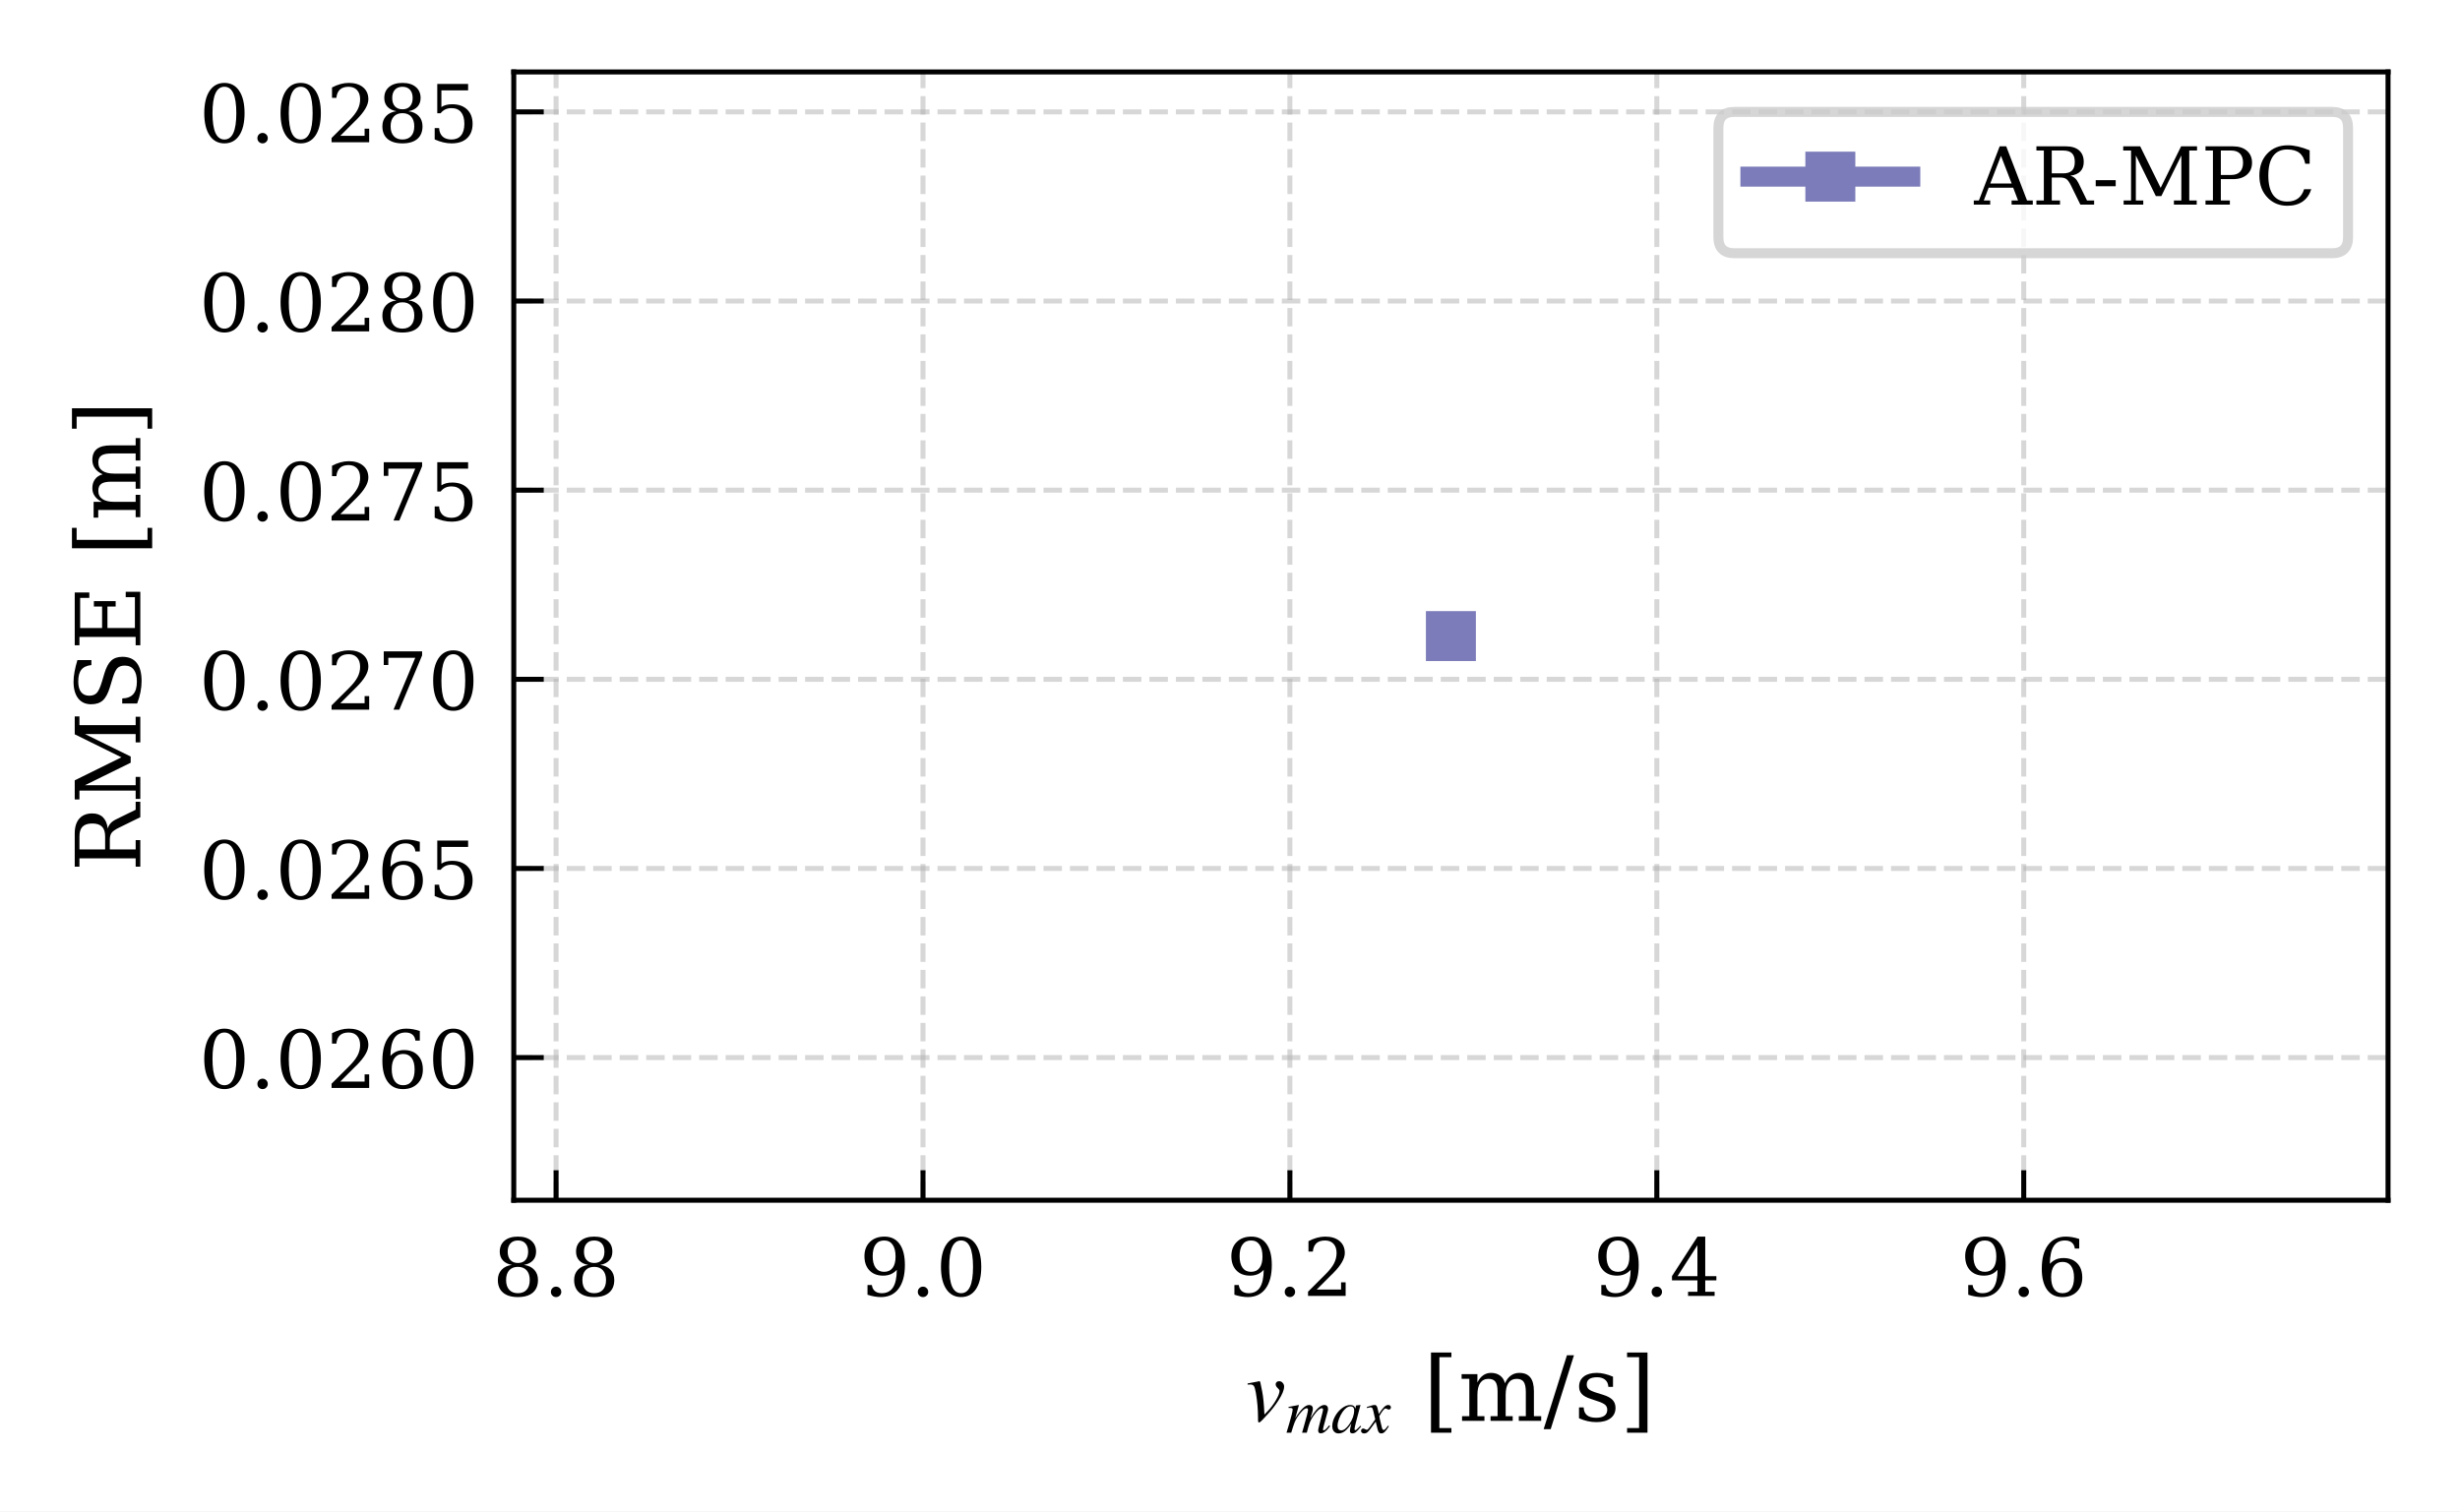
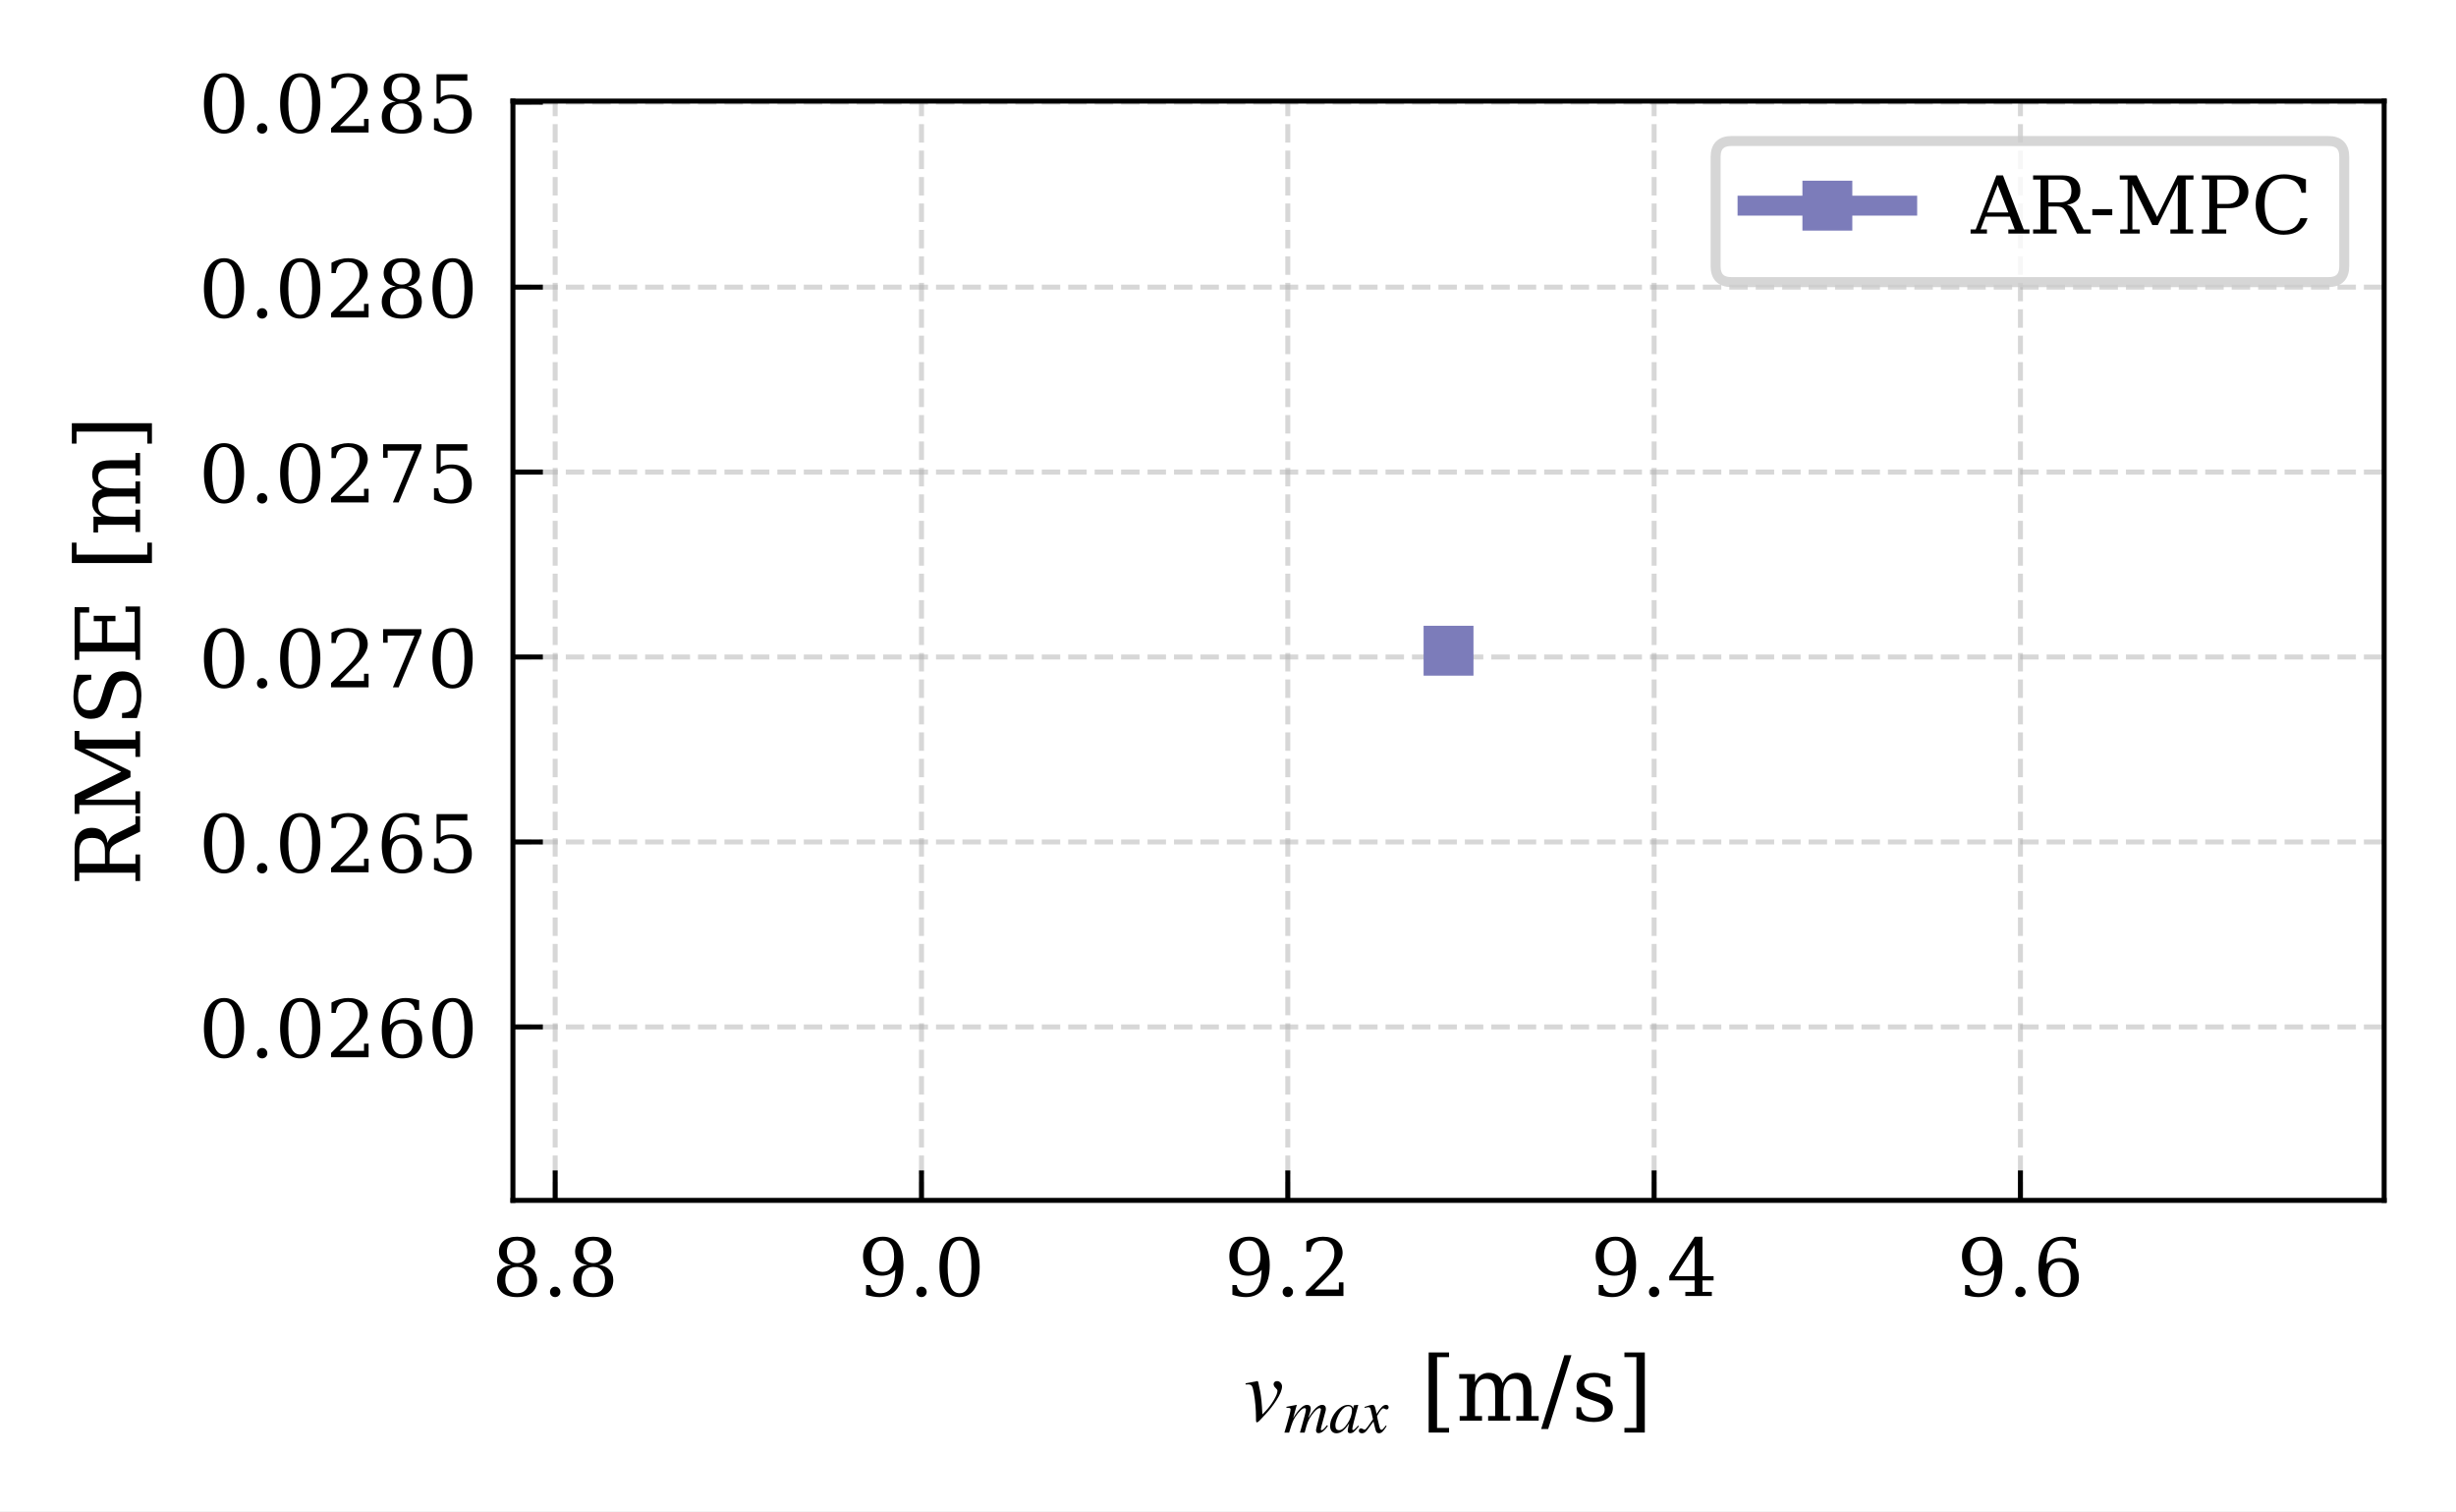
- <svg xmlns="http://www.w3.org/2000/svg" xmlns:xlink="http://www.w3.org/1999/xlink" width="246.133pt" height="151.273pt" viewBox="0 0 246.133 151.273" version="1.1">
+ <svg xmlns="http://www.w3.org/2000/svg" xmlns:xlink="http://www.w3.org/1999/xlink" width="246.133pt" height="151.444pt" viewBox="0 0 246.133 151.444" version="1.1">
  <defs>
    <style type="text/css">*{stroke-linejoin: round; stroke-linecap: butt}</style>
  </defs>
  <g id="figure_1">
    <g id="patch_1">
-       <path d="M 0 151.273  L 246.133 151.273  L 246.133 0  L 0 0  z " style="fill: #ffffff" />
+       <path d="M 0 151.444  L 246.133 151.444  L 246.133 0  L 0 0  z " style="fill: #ffffff" />
    </g>
    <g id="axes_1">
      <g id="patch_2">
-         <path d="M 51.403 120.12  L 238.933 120.12  L 238.933 7.2  L 51.403 7.2  z " style="fill: #ffffff" />
+         <path d="M 51.403 120.291  L 238.933 120.291  L 238.933 10.13  L 51.403 10.13  z " style="fill: #ffffff" />
      </g>
      <g id="matplotlib.axis_1">
        <g id="xtick_1">
          <g id="line2d_1">
-             <path d="M 55.638 120.12  L 55.638 7.2  " clip-path="url(#pe5e47a48bb)" style="fill: none; stroke-dasharray: 1.85,0.8; stroke-dashoffset: 0; stroke: #b0b0b0; stroke-opacity: 0.5; stroke-width: 0.5" />
+             <path d="M 55.638 120.291  L 55.638 10.13  " clip-path="url(#p4a243e4ea8)" style="fill: none; stroke-dasharray: 1.85,0.8; stroke-dashoffset: 0; stroke: #b0b0b0; stroke-opacity: 0.5; stroke-width: 0.5" />
          </g>
          <g id="line2d_2">
            <defs>
-               <path id="md8e2785e39" d="M 0 0  L 0 -3  " style="stroke: #000000; stroke-width: 0.5" />
-             </defs>
-             <g>
-               <use xlink:href="#md8e2785e39" x="55.638" y="120.12" style="stroke: #000000; stroke-width: 0.5" />
+               <path id="mdef6f8c60c" d="M 0 0  L 0 -3  " style="stroke: #000000; stroke-width: 0.5" />
+             </defs>
+             <g>
+               <use xlink:href="#mdef6f8c60c" x="55.638" y="120.291" style="stroke: #000000; stroke-width: 0.5" />
            </g>
          </g>
          <g id="text_1">
-             <g transform="translate(49.27643 129.6987) scale(0.08 -0.08)">
+             <g transform="translate(49.27643 129.8699) scale(0.08 -0.08)">
              <defs>
                <path id="DejaVuSerif-38" d="M 2981 1275  Q 2981 1775 2732 2051  Q 2484 2328 2034 2328  Q 1584 2328 1336 2051  Q 1088 1775 1088 1275  Q 1088 772 1336 495  Q 1584 219 2034 219  Q 2484 219 2732 495  Q 2981 772 2981 1275  z M 2853 3541  Q 2853 3966 2637 4203  Q 2422 4441 2034 4441  Q 1650 4441 1433 4203  Q 1216 3966 1216 3541  Q 1216 3113 1433 2875  Q 1650 2638 2034 2638  Q 2422 2638 2637 2875  Q 2853 3113 2853 3541  z M 2516 2484  Q 3047 2413 3344 2092  Q 3641 1772 3641 1275  Q 3641 619 3225 264  Q 2809 -91 2034 -91  Q 1263 -91 845 264  Q 428 619 428 1275  Q 428 1772 725 2092  Q 1022 2413 1556 2484  Q 1084 2569 832 2842  Q 581 3116 581 3541  Q 581 4103 968 4426  Q 1356 4750 2034 4750  Q 2713 4750 3100 4426  Q 3488 4103 3488 3541  Q 3488 3116 3236 2842  Q 2984 2569 2516 2484  z " transform="scale(0.015625)" />
                <path id="DejaVuSerif-2e" d="M 603 325  Q 603 500 722 622  Q 841 744 1019 744  Q 1191 744 1312 622  Q 1434 500 1434 325  Q 1434 153 1312 31  Q 1191 -91 1019 -91  Q 841 -91 722 29  Q 603 150 603 325  z " transform="scale(0.015625)" />
              </defs>
              <use xlink:href="#DejaVuSerif-38" />
              <use xlink:href="#DejaVuSerif-2e" x="63.623" />
              <use xlink:href="#DejaVuSerif-38" x="95.41" />
            </g>
          </g>
        </g>
        <g id="xtick_2">
          <g id="line2d_3">
-             <path d="M 92.349 120.12  L 92.349 7.2  " clip-path="url(#pe5e47a48bb)" style="fill: none; stroke-dasharray: 1.85,0.8; stroke-dashoffset: 0; stroke: #b0b0b0; stroke-opacity: 0.5; stroke-width: 0.5" />
+             <path d="M 92.349 120.291  L 92.349 10.13  " clip-path="url(#p4a243e4ea8)" style="fill: none; stroke-dasharray: 1.85,0.8; stroke-dashoffset: 0; stroke: #b0b0b0; stroke-opacity: 0.5; stroke-width: 0.5" />
          </g>
          <g id="line2d_4">
            <g>
-               <use xlink:href="#md8e2785e39" x="92.349" y="120.12" style="stroke: #000000; stroke-width: 0.5" />
+               <use xlink:href="#mdef6f8c60c" x="92.349" y="120.291" style="stroke: #000000; stroke-width: 0.5" />
            </g>
          </g>
          <g id="text_2">
-             <g transform="translate(85.98752 129.6987) scale(0.08 -0.08)">
+             <g transform="translate(85.98752 129.8699) scale(0.08 -0.08)">
              <defs>
                <path id="DejaVuSerif-39" d="M 2994 2091  Q 2784 1856 2512 1740  Q 2241 1625 1900 1625  Q 1206 1625 804 2044  Q 403 2463 403 3188  Q 403 3897 839 4323  Q 1275 4750 2003 4750  Q 2794 4750 3217 4161  Q 3641 3572 3641 2478  Q 3641 1253 3137 581  Q 2634 -91 1722 -91  Q 1475 -91 1203 -44  Q 931 3 647 97  L 647 872  L 997 872  Q 1038 556 1241 387  Q 1444 219 1784 219  Q 2391 219 2687 676  Q 2984 1134 2994 2091  z M 1978 4441  Q 1534 4441 1298 4117  Q 1063 3794 1063 3188  Q 1063 2581 1298 2256  Q 1534 1931 1978 1931  Q 2422 1931 2658 2245  Q 2894 2559 2894 3150  Q 2894 3772 2656 4106  Q 2419 4441 1978 4441  z " transform="scale(0.015625)" />
                <path id="DejaVuSerif-30" d="M 2034 219  Q 2513 219 2750 744  Q 2988 1269 2988 2328  Q 2988 3391 2750 3916  Q 2513 4441 2034 4441  Q 1556 4441 1318 3916  Q 1081 3391 1081 2328  Q 1081 1269 1318 744  Q 1556 219 2034 219  z M 2034 -91  Q 1275 -91 848 546  Q 422 1184 422 2328  Q 422 3475 848 4112  Q 1275 4750 2034 4750  Q 2797 4750 3222 4112  Q 3647 3475 3647 2328  Q 3647 1184 3222 546  Q 2797 -91 2034 -91  z " transform="scale(0.015625)" />
              </defs>
              <use xlink:href="#DejaVuSerif-39" />
              <use xlink:href="#DejaVuSerif-2e" x="63.623" />
              <use xlink:href="#DejaVuSerif-30" x="95.41" />
            </g>
          </g>
        </g>
        <g id="xtick_3">
          <g id="line2d_5">
-             <path d="M 129.06 120.12  L 129.06 7.2  " clip-path="url(#pe5e47a48bb)" style="fill: none; stroke-dasharray: 1.85,0.8; stroke-dashoffset: 0; stroke: #b0b0b0; stroke-opacity: 0.5; stroke-width: 0.5" />
+             <path d="M 129.06 120.291  L 129.06 10.13  " clip-path="url(#p4a243e4ea8)" style="fill: none; stroke-dasharray: 1.85,0.8; stroke-dashoffset: 0; stroke: #b0b0b0; stroke-opacity: 0.5; stroke-width: 0.5" />
          </g>
          <g id="line2d_6">
            <g>
-               <use xlink:href="#md8e2785e39" x="129.06" y="120.12" style="stroke: #000000; stroke-width: 0.5" />
+               <use xlink:href="#mdef6f8c60c" x="129.06" y="120.291" style="stroke: #000000; stroke-width: 0.5" />
            </g>
          </g>
          <g id="text_3">
-             <g transform="translate(122.6986 129.6987) scale(0.08 -0.08)">
+             <g transform="translate(122.6986 129.8699) scale(0.08 -0.08)">
              <defs>
                <path id="DejaVuSerif-32" d="M 819 3553  L 469 3553  L 469 4384  Q 803 4563 1142 4656  Q 1481 4750 1806 4750  Q 2534 4750 2956 4397  Q 3378 4044 3378 3438  Q 3378 2753 2422 1800  Q 2347 1728 2309 1691  L 1131 513  L 3078 513  L 3078 1088  L 3444 1088  L 3444 0  L 434 0  L 434 341  L 1850 1753  Q 2319 2222 2519 2614  Q 2719 3006 2719 3438  Q 2719 3909 2473 4175  Q 2228 4441 1797 4441  Q 1350 4441 1106 4219  Q 863 3997 819 3553  z " transform="scale(0.015625)" />
              </defs>
              <use xlink:href="#DejaVuSerif-39" />
              <use xlink:href="#DejaVuSerif-2e" x="63.623" />
              <use xlink:href="#DejaVuSerif-32" x="95.41" />
            </g>
          </g>
        </g>
        <g id="xtick_4">
          <g id="line2d_7">
-             <path d="M 165.771 120.12  L 165.771 7.2  " clip-path="url(#pe5e47a48bb)" style="fill: none; stroke-dasharray: 1.85,0.8; stroke-dashoffset: 0; stroke: #b0b0b0; stroke-opacity: 0.5; stroke-width: 0.5" />
+             <path d="M 165.771 120.291  L 165.771 10.13  " clip-path="url(#p4a243e4ea8)" style="fill: none; stroke-dasharray: 1.85,0.8; stroke-dashoffset: 0; stroke: #b0b0b0; stroke-opacity: 0.5; stroke-width: 0.5" />
          </g>
          <g id="line2d_8">
            <g>
-               <use xlink:href="#md8e2785e39" x="165.771" y="120.12" style="stroke: #000000; stroke-width: 0.5" />
+               <use xlink:href="#mdef6f8c60c" x="165.771" y="120.291" style="stroke: #000000; stroke-width: 0.5" />
            </g>
          </g>
          <g id="text_4">
-             <g transform="translate(159.4097 129.6987) scale(0.08 -0.08)">
+             <g transform="translate(159.4097 129.8699) scale(0.08 -0.08)">
              <defs>
                <path id="DejaVuSerif-34" d="M 2234 1581  L 2234 4063  L 641 1581  L 2234 1581  z M 3609 0  L 1484 0  L 1484 331  L 2234 331  L 2234 1247  L 197 1247  L 197 1588  L 2241 4750  L 2859 4750  L 2859 1581  L 3750 1581  L 3750 1247  L 2859 1247  L 2859 331  L 3609 331  L 3609 0  z " transform="scale(0.015625)" />
              </defs>
              <use xlink:href="#DejaVuSerif-39" />
              <use xlink:href="#DejaVuSerif-2e" x="63.623" />
              <use xlink:href="#DejaVuSerif-34" x="95.41" />
            </g>
          </g>
        </g>
        <g id="xtick_5">
          <g id="line2d_9">
-             <path d="M 202.482 120.12  L 202.482 7.2  " clip-path="url(#pe5e47a48bb)" style="fill: none; stroke-dasharray: 1.85,0.8; stroke-dashoffset: 0; stroke: #b0b0b0; stroke-opacity: 0.5; stroke-width: 0.5" />
+             <path d="M 202.482 120.291  L 202.482 10.13  " clip-path="url(#p4a243e4ea8)" style="fill: none; stroke-dasharray: 1.85,0.8; stroke-dashoffset: 0; stroke: #b0b0b0; stroke-opacity: 0.5; stroke-width: 0.5" />
          </g>
          <g id="line2d_10">
            <g>
-               <use xlink:href="#md8e2785e39" x="202.482" y="120.12" style="stroke: #000000; stroke-width: 0.5" />
+               <use xlink:href="#mdef6f8c60c" x="202.482" y="120.291" style="stroke: #000000; stroke-width: 0.5" />
            </g>
          </g>
          <g id="text_5">
-             <g transform="translate(196.1208 129.6987) scale(0.08 -0.08)">
+             <g transform="translate(196.1208 129.8699) scale(0.08 -0.08)">
              <defs>
                <path id="DejaVuSerif-36" d="M 2094 219  Q 2534 219 2771 542  Q 3009 866 3009 1472  Q 3009 2078 2771 2401  Q 2534 2725 2094 2725  Q 1647 2725 1412 2412  Q 1178 2100 1178 1509  Q 1178 888 1415 553  Q 1653 219 2094 219  z M 1075 2569  Q 1288 2803 1556 2918  Q 1825 3034 2163 3034  Q 2859 3034 3264 2615  Q 3669 2197 3669 1472  Q 3669 763 3233 336  Q 2797 -91 2069 -91  Q 1278 -91 853 498  Q 428 1088 428 2181  Q 428 3406 931 4078  Q 1434 4750 2350 4750  Q 2597 4750 2869 4703  Q 3141 4656 3425 4563  L 3425 3794  L 3072 3794  Q 3034 4109 2831 4275  Q 2628 4441 2284 4441  Q 1678 4441 1381 3981  Q 1084 3522 1075 2569  z " transform="scale(0.015625)" />
              </defs>
              <use xlink:href="#DejaVuSerif-39" />
              <use xlink:href="#DejaVuSerif-2e" x="63.623" />
              <use xlink:href="#DejaVuSerif-36" x="95.41" />
            </g>
          </g>
        </g>
        <g id="text_6">
-           <g transform="translate(124.6478 142.2011) scale(0.09 -0.09)">
+           <g transform="translate(124.6478 142.3722) scale(0.09 -0.09)">
            <defs>
              <path id="STIXGeneral-Italic-76" d="M 1325 448  L 1523 653  Q 1869 1005 2134 1456  Q 2400 1907 2400 2131  Q 2400 2208 2285 2317  Q 2125 2458 2125 2605  Q 2125 2701 2195 2761  Q 2266 2822 2368 2822  Q 2522 2822 2624 2704  Q 2726 2586 2726 2445  Q 2726 2074 2323 1453  Q 1971 909 1562 474  Q 1504 416 1421 326  Q 1338 237 1299 192  Q 1261 147 1200 86  Q 1139 26 1110 -3  Q 1082 -32 1043 -64  Q 1005 -96 979 -105  Q 954 -115 928 -115  Q 870 -115 870 58  L 870 211  Q 870 1094 717 1990  Q 653 2355 579 2470  Q 506 2586 326 2586  Q 198 2586 128 2579  L 128 2662  Q 480 2720 845 2797  Q 915 2822 973 2822  Q 1011 2822 1033 2739  Q 1056 2656 1165 2093  Q 1280 1510 1325 448  z " transform="scale(0.015625)" />
              <path id="STIXGeneral-Italic-6d" d="M 4506 672  L 4474 627  Q 3981 -58 3552 -58  Q 3296 -58 3296 237  Q 3296 333 3379 659  L 3750 2112  Q 3795 2291 3795 2355  Q 3795 2413 3756 2451  Q 3718 2490 3667 2490  Q 3366 2490 2829 1741  Q 2592 1408 2457 1072  Q 2323 736 2138 0  L 1658 0  L 1830 595  Q 2266 2099 2266 2330  Q 2266 2490 2125 2490  Q 1965 2490 1702 2237  Q 1440 1984 1171 1574  Q 1011 1325 899 1043  Q 787 762 557 0  L 77 0  L 352 922  Q 704 2093 704 2381  Q 704 2522 442 2522  L 282 2522  L 282 2624  L 1318 2822  L 1338 2810  L 966 1472  Q 1798 2822 2374 2822  Q 2560 2822 2659 2720  Q 2758 2618 2758 2438  Q 2758 2195 2502 1466  Q 2842 2003 3069 2275  Q 3296 2547 3526 2694  Q 3731 2822 3930 2822  Q 4102 2822 4201 2710  Q 4301 2598 4301 2419  Q 4301 2336 4282 2240  L 3846 634  Q 3782 390 3782 346  Q 3782 243 3859 243  Q 4000 243 4275 582  L 4410 749  L 4506 672  z " transform="scale(0.015625)" />
              <path id="STIXGeneral-Italic-61" d="M 2963 710  L 3046 640  Q 2688 205 2518 70  Q 2349 -64 2157 -64  Q 1901 -64 1901 198  Q 1901 358 2048 934  Q 1690 397 1389 163  Q 1088 -70 749 -70  Q 467 -70 288 125  Q 109 320 109 672  Q 109 1158 387 1664  Q 666 2170 1094 2496  Q 1523 2822 1939 2822  Q 2368 2822 2451 2451  L 2522 2758  L 2541 2778  L 2931 2822  L 2976 2803  Q 2970 2778 2938 2669  Q 2368 595 2368 346  Q 2368 262 2458 262  Q 2554 262 2790 525  L 2963 710  z M 2336 2310  Q 2336 2477 2240 2579  Q 2144 2682 1978 2682  Q 1542 2682 1139 2093  Q 928 1779 787 1395  Q 646 1011 646 717  Q 646 243 1030 243  Q 1408 243 1843 870  Q 2336 1581 2336 2310  z " transform="scale(0.015625)" />
              <path id="STIXGeneral-Italic-78" d="M 1555 2272  L 1632 1907  Q 1971 2426 2179 2624  Q 2387 2822 2598 2822  Q 2714 2822 2787 2755  Q 2861 2688 2861 2585  Q 2861 2483 2800 2419  Q 2739 2355 2643 2355  Q 2586 2355 2490 2409  Q 2394 2464 2310 2464  Q 2125 2464 1683 1690  Q 1683 1606 1734 1402  L 1939 544  Q 2003 282 2131 282  Q 2234 282 2432 538  Q 2451 563 2476 598  Q 2502 634 2521 662  Q 2541 691 2566 717  L 2662 659  Q 2387 230 2227 80  Q 2067 -70 1882 -70  Q 1728 -70 1645 26  Q 1562 122 1504 365  L 1318 1126  L 755 365  Q 557 96 432 13  Q 307 -70 147 -70  Q 0 -70 -86 0  Q -173 70 -173 198  Q -173 294 -112 361  Q -51 429 45 429  Q 122 429 250 358  Q 346 301 416 301  Q 525 301 742 614  L 1267 1357  L 1088 2150  Q 1024 2432 969 2509  Q 915 2586 794 2586  Q 717 2586 544 2541  L 429 2509  L 410 2611  L 480 2637  Q 992 2822 1229 2822  Q 1350 2822 1420 2707  Q 1491 2592 1555 2272  z " transform="scale(0.015625)" />
              <path id="DejaVuSerif-20" transform="scale(0.015625)" />
              <path id="DejaVuSerif-5b" d="M 550 4863  L 2003 4863  L 2003 4531  L 1147 4531  L 1147 -513  L 2003 -513  L 2003 -844  L 550 -844  L 550 4863  z " transform="scale(0.015625)" />
              <path id="DejaVuSerif-6d" d="M 3316 2675  Q 3481 3041 3739 3227  Q 3997 3413 4341 3413  Q 4863 3413 5119 3089  Q 5375 2766 5375 2113  L 5375 331  L 5894 331  L 5894 0  L 4300 0  L 4300 331  L 4800 331  L 4800 2047  Q 4800 2556 4650 2772  Q 4500 2988 4153 2988  Q 3769 2988 3567 2697  Q 3366 2406 3366 1850  L 3366 331  L 3866 331  L 3866 0  L 2291 0  L 2291 331  L 2791 331  L 2791 2069  Q 2791 2566 2641 2777  Q 2491 2988 2144 2988  Q 1759 2988 1557 2697  Q 1356 2406 1356 1850  L 1356 331  L 1856 331  L 1856 0  L 263 0  L 263 331  L 781 331  L 781 2994  L 231 2994  L 231 3322  L 1356 3322  L 1356 2731  Q 1516 3063 1762 3238  Q 2009 3413 2322 3413  Q 2709 3413 2968 3220  Q 3228 3028 3316 2675  z " transform="scale(0.015625)" />
              <path id="DejaVuSerif-2f" d="M 1656 4666  L 2156 4666  L 500 -594  L 0 -594  L 1656 4666  z " transform="scale(0.015625)" />
              <path id="DejaVuSerif-73" d="M 359 184  L 359 959  L 691 959  Q 703 588 923 403  Q 1144 219 1575 219  Q 1963 219 2166 364  Q 2369 509 2369 788  Q 2369 1006 2220 1140  Q 2072 1275 1594 1428  L 1178 1569  Q 750 1706 558 1912  Q 366 2119 366 2438  Q 366 2894 700 3153  Q 1034 3413 1625 3413  Q 1888 3413 2178 3344  Q 2469 3275 2778 3144  L 2778 2419  L 2447 2419  Q 2434 2741 2221 2922  Q 2009 3103 1644 3103  Q 1281 3103 1095 2975  Q 909 2847 909 2591  Q 909 2381 1050 2254  Q 1191 2128 1613 1997  L 2069 1856  Q 2541 1709 2748 1489  Q 2956 1269 2956 922  Q 2956 450 2595 179  Q 2234 -91 1600 -91  Q 1278 -91 972 -22  Q 666 47 359 184  z " transform="scale(0.015625)" />
              <path id="DejaVuSerif-5d" d="M 1947 4863  L 1947 -844  L 494 -844  L 494 -513  L 1350 -513  L 1350 4531  L 494 4531  L 494 4863  L 1947 4863  z " transform="scale(0.015625)" />
            </defs>
            <use xlink:href="#STIXGeneral-Italic-76" transform="translate(0 0.015625)" />
            <use xlink:href="#STIXGeneral-Italic-6d" transform="translate(44.39999 -13.2125) scale(0.7)" />
            <use xlink:href="#STIXGeneral-Italic-61" transform="translate(94.93998 -13.2125) scale(0.7)" />
            <use xlink:href="#STIXGeneral-Italic-78" transform="translate(130.01 -13.2125) scale(0.7)" />
            <use xlink:href="#DejaVuSerif-20" transform="translate(165.4993 0.015625)" />
            <use xlink:href="#DejaVuSerif-5b" transform="translate(197.2865 0.015625)" />
            <use xlink:href="#DejaVuSerif-6d" transform="translate(236.3001 0.015625)" />
            <use xlink:href="#DejaVuSerif-2f" transform="translate(331.1243 0.015625)" />
            <use xlink:href="#DejaVuSerif-73" transform="translate(364.8158 0.015625)" />
            <use xlink:href="#DejaVuSerif-5d" transform="translate(416.1341 0.015625)" />
          </g>
        </g>
      </g>
      <g id="matplotlib.axis_2">
        <g id="ytick_1">
          <g id="line2d_11">
-             <path d="M 51.403 105.845  L 238.933 105.845  " clip-path="url(#pe5e47a48bb)" style="fill: none; stroke-dasharray: 1.85,0.8; stroke-dashoffset: 0; stroke: #b0b0b0; stroke-opacity: 0.5; stroke-width: 0.5" />
+             <path d="M 51.403 102.909  L 238.933 102.909  " clip-path="url(#p4a243e4ea8)" style="fill: none; stroke-dasharray: 1.85,0.8; stroke-dashoffset: 0; stroke: #b0b0b0; stroke-opacity: 0.5; stroke-width: 0.5" />
          </g>
          <g id="line2d_12">
            <defs>
-               <path id="ma0437c96e7" d="M 0 0  L 3 0  " style="stroke: #000000; stroke-width: 0.5" />
-             </defs>
-             <g>
-               <use xlink:href="#ma0437c96e7" x="51.403" y="105.845" style="stroke: #000000; stroke-width: 0.5" />
+               <path id="me21b80af7d" d="M 0 0  L 3 0  " style="stroke: #000000; stroke-width: 0.5" />
+             </defs>
+             <g>
+               <use xlink:href="#me21b80af7d" x="51.403" y="102.909" style="stroke: #000000; stroke-width: 0.5" />
            </g>
          </g>
          <g id="text_7">
-             <g transform="translate(19.91031 108.8848) scale(0.08 -0.08)">
+             <g transform="translate(19.91031 105.9487) scale(0.08 -0.08)">
              <use xlink:href="#DejaVuSerif-30" />
              <use xlink:href="#DejaVuSerif-2e" x="63.623" />
              <use xlink:href="#DejaVuSerif-30" x="95.41" />
              <use xlink:href="#DejaVuSerif-32" x="159.033" />
              <use xlink:href="#DejaVuSerif-36" x="222.656" />
              <use xlink:href="#DejaVuSerif-30" x="286.279" />
            </g>
          </g>
        </g>
        <g id="ytick_2">
          <g id="line2d_13">
-             <path d="M 51.403 86.915  L 238.933 86.915  " clip-path="url(#pe5e47a48bb)" style="fill: none; stroke-dasharray: 1.85,0.8; stroke-dashoffset: 0; stroke: #b0b0b0; stroke-opacity: 0.5; stroke-width: 0.5" />
+             <path d="M 51.403 84.375  L 238.933 84.375  " clip-path="url(#p4a243e4ea8)" style="fill: none; stroke-dasharray: 1.85,0.8; stroke-dashoffset: 0; stroke: #b0b0b0; stroke-opacity: 0.5; stroke-width: 0.5" />
          </g>
          <g id="line2d_14">
            <g>
-               <use xlink:href="#ma0437c96e7" x="51.403" y="86.915" style="stroke: #000000; stroke-width: 0.5" />
+               <use xlink:href="#me21b80af7d" x="51.403" y="84.375" style="stroke: #000000; stroke-width: 0.5" />
            </g>
          </g>
          <g id="text_8">
-             <g transform="translate(19.91031 89.95482) scale(0.08 -0.08)">
+             <g transform="translate(19.91031 87.4147) scale(0.08 -0.08)">
              <defs>
                <path id="DejaVuSerif-35" d="M 3219 4666  L 3219 4153  L 1081 4153  L 1081 2816  Q 1244 2928 1461 2984  Q 1678 3041 1947 3041  Q 2703 3041 3140 2622  Q 3578 2203 3578 1478  Q 3578 738 3136 323  Q 2694 -91 1894 -91  Q 1572 -91 1234 -12  Q 897 66 544 225  L 544 1131  L 897 1131  Q 925 688 1179 453  Q 1434 219 1894 219  Q 2388 219 2653 544  Q 2919 869 2919 1478  Q 2919 2084 2655 2407  Q 2391 2731 1894 2731  Q 1613 2731 1398 2631  Q 1184 2531 1019 2322  L 750 2322  L 750 4666  L 3219 4666  z " transform="scale(0.015625)" />
              </defs>
              <use xlink:href="#DejaVuSerif-30" />
              <use xlink:href="#DejaVuSerif-2e" x="63.623" />
              <use xlink:href="#DejaVuSerif-30" x="95.41" />
              <use xlink:href="#DejaVuSerif-32" x="159.033" />
              <use xlink:href="#DejaVuSerif-36" x="222.656" />
              <use xlink:href="#DejaVuSerif-35" x="286.279" />
            </g>
          </g>
        </g>
        <g id="ytick_3">
          <g id="line2d_15">
-             <path d="M 51.403 67.985  L 238.933 67.985  " clip-path="url(#pe5e47a48bb)" style="fill: none; stroke-dasharray: 1.85,0.8; stroke-dashoffset: 0; stroke: #b0b0b0; stroke-opacity: 0.5; stroke-width: 0.5" />
+             <path d="M 51.403 65.841  L 238.933 65.841  " clip-path="url(#p4a243e4ea8)" style="fill: none; stroke-dasharray: 1.85,0.8; stroke-dashoffset: 0; stroke: #b0b0b0; stroke-opacity: 0.5; stroke-width: 0.5" />
          </g>
          <g id="line2d_16">
            <g>
-               <use xlink:href="#ma0437c96e7" x="51.403" y="67.985" style="stroke: #000000; stroke-width: 0.5" />
+               <use xlink:href="#me21b80af7d" x="51.403" y="65.841" style="stroke: #000000; stroke-width: 0.5" />
            </g>
          </g>
          <g id="text_9">
-             <g transform="translate(19.91031 71.02482) scale(0.08 -0.08)">
+             <g transform="translate(19.91031 68.88071) scale(0.08 -0.08)">
              <defs>
                <path id="DejaVuSerif-37" d="M 3609 4347  L 1784 0  L 1319 0  L 3059 4153  L 903 4153  L 903 3578  L 538 3578  L 538 4666  L 3609 4666  L 3609 4347  z " transform="scale(0.015625)" />
              </defs>
              <use xlink:href="#DejaVuSerif-30" />
              <use xlink:href="#DejaVuSerif-2e" x="63.623" />
              <use xlink:href="#DejaVuSerif-30" x="95.41" />
              <use xlink:href="#DejaVuSerif-32" x="159.033" />
              <use xlink:href="#DejaVuSerif-37" x="222.656" />
              <use xlink:href="#DejaVuSerif-30" x="286.279" />
            </g>
          </g>
        </g>
        <g id="ytick_4">
          <g id="line2d_17">
-             <path d="M 51.403 49.055  L 238.933 49.055  " clip-path="url(#pe5e47a48bb)" style="fill: none; stroke-dasharray: 1.85,0.8; stroke-dashoffset: 0; stroke: #b0b0b0; stroke-opacity: 0.5; stroke-width: 0.5" />
+             <path d="M 51.403 47.307  L 238.933 47.307  " clip-path="url(#p4a243e4ea8)" style="fill: none; stroke-dasharray: 1.85,0.8; stroke-dashoffset: 0; stroke: #b0b0b0; stroke-opacity: 0.5; stroke-width: 0.5" />
          </g>
          <g id="line2d_18">
            <g>
-               <use xlink:href="#ma0437c96e7" x="51.403" y="49.055" style="stroke: #000000; stroke-width: 0.5" />
+               <use xlink:href="#me21b80af7d" x="51.403" y="47.307" style="stroke: #000000; stroke-width: 0.5" />
            </g>
          </g>
          <g id="text_10">
-             <g transform="translate(19.91031 52.09481) scale(0.08 -0.08)">
+             <g transform="translate(19.91031 50.34672) scale(0.08 -0.08)">
              <use xlink:href="#DejaVuSerif-30" />
              <use xlink:href="#DejaVuSerif-2e" x="63.623" />
              <use xlink:href="#DejaVuSerif-30" x="95.41" />
              <use xlink:href="#DejaVuSerif-32" x="159.033" />
              <use xlink:href="#DejaVuSerif-37" x="222.656" />
              <use xlink:href="#DejaVuSerif-35" x="286.279" />
            </g>
          </g>
        </g>
        <g id="ytick_5">
          <g id="line2d_19">
-             <path d="M 51.403 30.125  L 238.933 30.125  " clip-path="url(#pe5e47a48bb)" style="fill: none; stroke-dasharray: 1.85,0.8; stroke-dashoffset: 0; stroke: #b0b0b0; stroke-opacity: 0.5; stroke-width: 0.5" />
+             <path d="M 51.403 28.773  L 238.933 28.773  " clip-path="url(#p4a243e4ea8)" style="fill: none; stroke-dasharray: 1.85,0.8; stroke-dashoffset: 0; stroke: #b0b0b0; stroke-opacity: 0.5; stroke-width: 0.5" />
          </g>
          <g id="line2d_20">
            <g>
-               <use xlink:href="#ma0437c96e7" x="51.403" y="30.125" style="stroke: #000000; stroke-width: 0.5" />
+               <use xlink:href="#me21b80af7d" x="51.403" y="28.773" style="stroke: #000000; stroke-width: 0.5" />
            </g>
          </g>
          <g id="text_11">
-             <g transform="translate(19.91031 33.16481) scale(0.08 -0.08)">
+             <g transform="translate(19.91031 31.81274) scale(0.08 -0.08)">
              <use xlink:href="#DejaVuSerif-30" />
              <use xlink:href="#DejaVuSerif-2e" x="63.623" />
              <use xlink:href="#DejaVuSerif-30" x="95.41" />
              <use xlink:href="#DejaVuSerif-32" x="159.033" />
              <use xlink:href="#DejaVuSerif-38" x="222.656" />
              <use xlink:href="#DejaVuSerif-30" x="286.279" />
            </g>
          </g>
        </g>
        <g id="ytick_6">
          <g id="line2d_21">
-             <path d="M 51.403 11.195  L 238.933 11.195  " clip-path="url(#pe5e47a48bb)" style="fill: none; stroke-dasharray: 1.85,0.8; stroke-dashoffset: 0; stroke: #b0b0b0; stroke-opacity: 0.5; stroke-width: 0.5" />
+             <path d="M 51.403 10.239  L 238.933 10.239  " clip-path="url(#p4a243e4ea8)" style="fill: none; stroke-dasharray: 1.85,0.8; stroke-dashoffset: 0; stroke: #b0b0b0; stroke-opacity: 0.5; stroke-width: 0.5" />
          </g>
          <g id="line2d_22">
            <g>
-               <use xlink:href="#ma0437c96e7" x="51.403" y="11.195" style="stroke: #000000; stroke-width: 0.5" />
+               <use xlink:href="#me21b80af7d" x="51.403" y="10.239" style="stroke: #000000; stroke-width: 0.5" />
            </g>
          </g>
          <g id="text_12">
-             <g transform="translate(19.91031 14.23481) scale(0.08 -0.08)">
+             <g transform="translate(19.91031 13.27875) scale(0.08 -0.08)">
              <use xlink:href="#DejaVuSerif-30" />
              <use xlink:href="#DejaVuSerif-2e" x="63.623" />
              <use xlink:href="#DejaVuSerif-30" x="95.41" />
              <use xlink:href="#DejaVuSerif-32" x="159.033" />
              <use xlink:href="#DejaVuSerif-38" x="222.656" />
              <use xlink:href="#DejaVuSerif-35" x="286.279" />
            </g>
          </g>
        </g>
        <g id="text_13">
-           <g transform="translate(14.03859 87.23227) rotate(-90) scale(0.09 -0.09)">
+           <g transform="translate(14.03859 88.78274) rotate(-90) scale(0.09 -0.09)">
            <defs>
              <path id="DejaVuSerif-52" d="M 3066 2316  Q 3284 2256 3442 2114  Q 3600 1972 3725 1716  L 4403 331  L 4972 331  L 4972 0  L 3872 0  L 3144 1484  Q 2934 1916 2759 2042  Q 2584 2169 2278 2169  L 1581 2169  L 1581 331  L 2241 331  L 2241 0  L 353 0  L 353 331  L 947 331  L 947 4331  L 353 4331  L 353 4666  L 2719 4666  Q 3400 4666 3770 4341  Q 4141 4016 4141 3419  Q 4141 2938 3870 2661  Q 3600 2384 3066 2316  z M 1581 2503  L 2503 2503  Q 2975 2503 3200 2726  Q 3425 2950 3425 3419  Q 3425 3888 3200 4109  Q 2975 4331 2503 4331  L 1581 4331  L 1581 2503  z " transform="scale(0.015625)" />
              <path id="DejaVuSerif-4d" d="M 353 0  L 353 331  L 947 331  L 947 4331  L 319 4331  L 319 4666  L 1678 4666  L 3316 1344  L 4953 4666  L 6228 4666  L 6228 4331  L 5606 4331  L 5606 331  L 6203 331  L 6203 0  L 4378 0  L 4378 331  L 4972 331  L 4972 3938  L 3372 684  L 2931 684  L 1331 3938  L 1331 331  L 1925 331  L 1925 0  L 353 0  z " transform="scale(0.015625)" />
              <path id="DejaVuSerif-53" d="M 594 225  L 594 1288  L 953 1284  Q 969 753 1261 498  Q 1553 244 2150 244  Q 2706 244 2998 464  Q 3291 684 3291 1106  Q 3291 1444 3114 1625  Q 2938 1806 2369 1978  L 1753 2163  Q 1084 2366 811 2669  Q 538 2972 538 3500  Q 538 4094 959 4422  Q 1381 4750 2144 4750  Q 2469 4750 2856 4679  Q 3244 4609 3681 4475  L 3681 3481  L 3328 3481  Q 3275 3975 2998 4195  Q 2722 4416 2156 4416  Q 1663 4416 1405 4214  Q 1147 4013 1147 3628  Q 1147 3294 1340 3103  Q 1534 2913 2163 2725  L 2741 2553  Q 3375 2363 3645 2067  Q 3916 1772 3916 1275  Q 3916 597 3481 253  Q 3047 -91 2188 -91  Q 1803 -91 1404 -12  Q 1006 66 594 225  z " transform="scale(0.015625)" />
              <path id="DejaVuSerif-45" d="M 353 0  L 353 331  L 947 331  L 947 4331  L 353 4331  L 353 4666  L 4109 4666  L 4109 3628  L 3725 3628  L 3725 4281  L 1581 4281  L 1581 2719  L 3109 2719  L 3109 3303  L 3494 3303  L 3494 1753  L 3109 1753  L 3109 2338  L 1581 2338  L 1581 384  L 3775 384  L 3775 1038  L 4159 1038  L 4159 0  L 353 0  z " transform="scale(0.015625)" />
            </defs>
            <use xlink:href="#DejaVuSerif-52" />
            <use xlink:href="#DejaVuSerif-4d" x="75.293" />
            <use xlink:href="#DejaVuSerif-53" x="177.686" />
            <use xlink:href="#DejaVuSerif-45" x="246.191" />
            <use xlink:href="#DejaVuSerif-20" x="319.189" />
            <use xlink:href="#DejaVuSerif-5b" x="350.977" />
            <use xlink:href="#DejaVuSerif-6d" x="389.99" />
            <use xlink:href="#DejaVuSerif-5d" x="484.814" />
          </g>
        </g>
      </g>
      <g id="line2d_23">
-         <path d="M 145.168 63.66  " clip-path="url(#pe5e47a48bb)" style="fill: none; stroke: #7c7cba; stroke-width: 2; stroke-linecap: square" />
+         <path d="M 145.168 65.21  " clip-path="url(#p4a243e4ea8)" style="fill: none; stroke: #7c7cba; stroke-width: 2; stroke-linecap: square" />
        <defs>
-           <path id="m8ce54ec259" d="M -2 2  L 2 2  L 2 -2  L -2 -2  z " style="stroke: #7c7cba; stroke-linejoin: miter" />
+           <path id="me166319c45" d="M -2 2  L 2 2  L 2 -2  L -2 -2  z " style="stroke: #7c7cba; stroke-linejoin: miter" />
        </defs>
-         <g clip-path="url(#pe5e47a48bb)">
-           <use xlink:href="#m8ce54ec259" x="145.168" y="63.66" style="fill: #7c7cba; stroke: #7c7cba; stroke-linejoin: miter" />
+         <g clip-path="url(#p4a243e4ea8)">
+           <use xlink:href="#me166319c45" x="145.168" y="65.21" style="fill: #7c7cba; stroke: #7c7cba; stroke-linejoin: miter" />
        </g>
      </g>
      <g id="patch_3">
-         <path d="M 51.403 120.12  L 51.403 7.2  " style="fill: none; stroke: #000000; stroke-width: 0.5; stroke-linejoin: miter; stroke-linecap: square" />
+         <path d="M 51.403 120.291  L 51.403 10.13  " style="fill: none; stroke: #000000; stroke-width: 0.5; stroke-linejoin: miter; stroke-linecap: square" />
      </g>
      <g id="patch_4">
-         <path d="M 238.933 120.12  L 238.933 7.2  " style="fill: none; stroke: #000000; stroke-width: 0.5; stroke-linejoin: miter; stroke-linecap: square" />
+         <path d="M 238.933 120.291  L 238.933 10.13  " style="fill: none; stroke: #000000; stroke-width: 0.5; stroke-linejoin: miter; stroke-linecap: square" />
      </g>
      <g id="patch_5">
-         <path d="M 51.403 120.12  L 238.933 120.12  " style="fill: none; stroke: #000000; stroke-width: 0.5; stroke-linejoin: miter; stroke-linecap: square" />
+         <path d="M 51.403 120.291  L 238.933 120.291  " style="fill: none; stroke: #000000; stroke-width: 0.5; stroke-linejoin: miter; stroke-linecap: square" />
      </g>
      <g id="patch_6">
-         <path d="M 51.403 7.2  L 238.933 7.2  " style="fill: none; stroke: #000000; stroke-width: 0.5; stroke-linejoin: miter; stroke-linecap: square" />
+         <path d="M 51.403 10.13  L 238.933 10.13  " style="fill: none; stroke: #000000; stroke-width: 0.5; stroke-linejoin: miter; stroke-linecap: square" />
      </g>
      <g id="legend_1">
        <g id="patch_7">
-           <path d="M 173.533 25.343  L 233.333 25.343  Q 234.933 25.343 234.933 23.742  L 234.933 12.8  Q 234.933 11.2 233.333 11.2  L 173.533 11.2  Q 171.933 11.2 171.933 12.8  L 171.933 23.742  Q 171.933 25.343 173.533 25.343  z " style="fill: #ffffff; opacity: 0.8; stroke: #cccccc; stroke-linejoin: miter" />
+           <path d="M 173.533 28.272  L 233.333 28.272  Q 234.933 28.272 234.933 26.672  L 234.933 15.73  Q 234.933 14.13 233.333 14.13  L 173.533 14.13  Q 171.933 14.13 171.933 15.73  L 171.933 26.672  Q 171.933 28.272 173.533 28.272  z " style="fill: #ffffff; opacity: 0.8; stroke: #cccccc; stroke-linejoin: miter" />
        </g>
        <g id="line2d_24">
-           <path d="M 175.133 17.679  L 183.133 17.679  L 191.133 17.679  " style="fill: none; stroke: #7c7cba; stroke-width: 2; stroke-linecap: square" />
+           <path d="M 175.133 20.609  L 183.133 20.609  L 191.133 20.609  " style="fill: none; stroke: #7c7cba; stroke-width: 2; stroke-linecap: square" />
          <g>
-             <use xlink:href="#m8ce54ec259" x="183.133" y="17.679" style="fill: #7c7cba; stroke: #7c7cba; stroke-linejoin: miter" />
+             <use xlink:href="#me166319c45" x="183.133" y="20.609" style="fill: #7c7cba; stroke: #7c7cba; stroke-linejoin: miter" />
          </g>
        </g>
        <g id="text_14">
-           <g transform="translate(197.5328 20.47875) scale(0.08 -0.08)">
+           <g transform="translate(197.5328 23.40859) scale(0.08 -0.08)">
            <defs>
              <path id="DejaVuSerif-41" d="M 1281 1691  L 2994 1691  L 2138 3909  L 1281 1691  z M -38 0  L -38 331  L 372 331  L 2034 4666  L 2559 4666  L 4225 331  L 4684 331  L 4684 0  L 2988 0  L 2988 331  L 3506 331  L 3116 1356  L 1153 1356  L 763 331  L 1275 331  L 1275 0  L -38 0  z " transform="scale(0.015625)" />
              <path id="DejaVuSerif-2d" d="M 281 1959  L 1881 1959  L 1881 1472  L 281 1472  L 281 1959  z " transform="scale(0.015625)" />
              <path id="DejaVuSerif-50" d="M 1581 2375  L 2406 2375  Q 2872 2375 3115 2626  Q 3359 2878 3359 3353  Q 3359 3831 3115 4081  Q 2872 4331 2406 4331  L 1581 4331  L 1581 2375  z M 353 0  L 353 331  L 947 331  L 947 4331  L 353 4331  L 353 4666  L 2559 4666  Q 3259 4666 3668 4311  Q 4078 3956 4078 3353  Q 4078 2753 3668 2397  Q 3259 2041 2559 2041  L 1581 2041  L 1581 331  L 2303 331  L 2303 0  L 353 0  z " transform="scale(0.015625)" />
              <path id="DejaVuSerif-43" d="M 4513 1234  Q 4306 581 3820 245  Q 3334 -91 2591 -91  Q 2134 -91 1743 65  Q 1353 222 1050 525  Q 700 875 529 1320  Q 359 1766 359 2328  Q 359 3416 987 4083  Q 1616 4750 2644 4750  Q 3025 4750 3456 4650  Q 3888 4550 4384 4347  L 4384 3272  L 4031 3272  Q 3916 3859 3567 4137  Q 3219 4416 2591 4416  Q 1844 4416 1459 3886  Q 1075 3356 1075 2328  Q 1075 1303 1459 773  Q 1844 244 2591 244  Q 3113 244 3450 492  Q 3788 741 3938 1234  L 4513 1234  z " transform="scale(0.015625)" />
            </defs>
            <use xlink:href="#DejaVuSerif-41" />
            <use xlink:href="#DejaVuSerif-52" x="72.217" />
            <use xlink:href="#DejaVuSerif-2d" x="147.51" />
            <use xlink:href="#DejaVuSerif-4d" x="181.299" />
            <use xlink:href="#DejaVuSerif-50" x="283.691" />
            <use xlink:href="#DejaVuSerif-43" x="350.977" />
          </g>
        </g>
      </g>
    </g>
  </g>
  <defs>
-     <clipPath id="pe5e47a48bb">
-       <rect x="51.403" y="7.2" width="187.53" height="112.92" />
+     <clipPath id="p4a243e4ea8">
+       <rect x="51.403" y="10.13" width="187.53" height="110.161" />
    </clipPath>
  </defs>
</svg>
